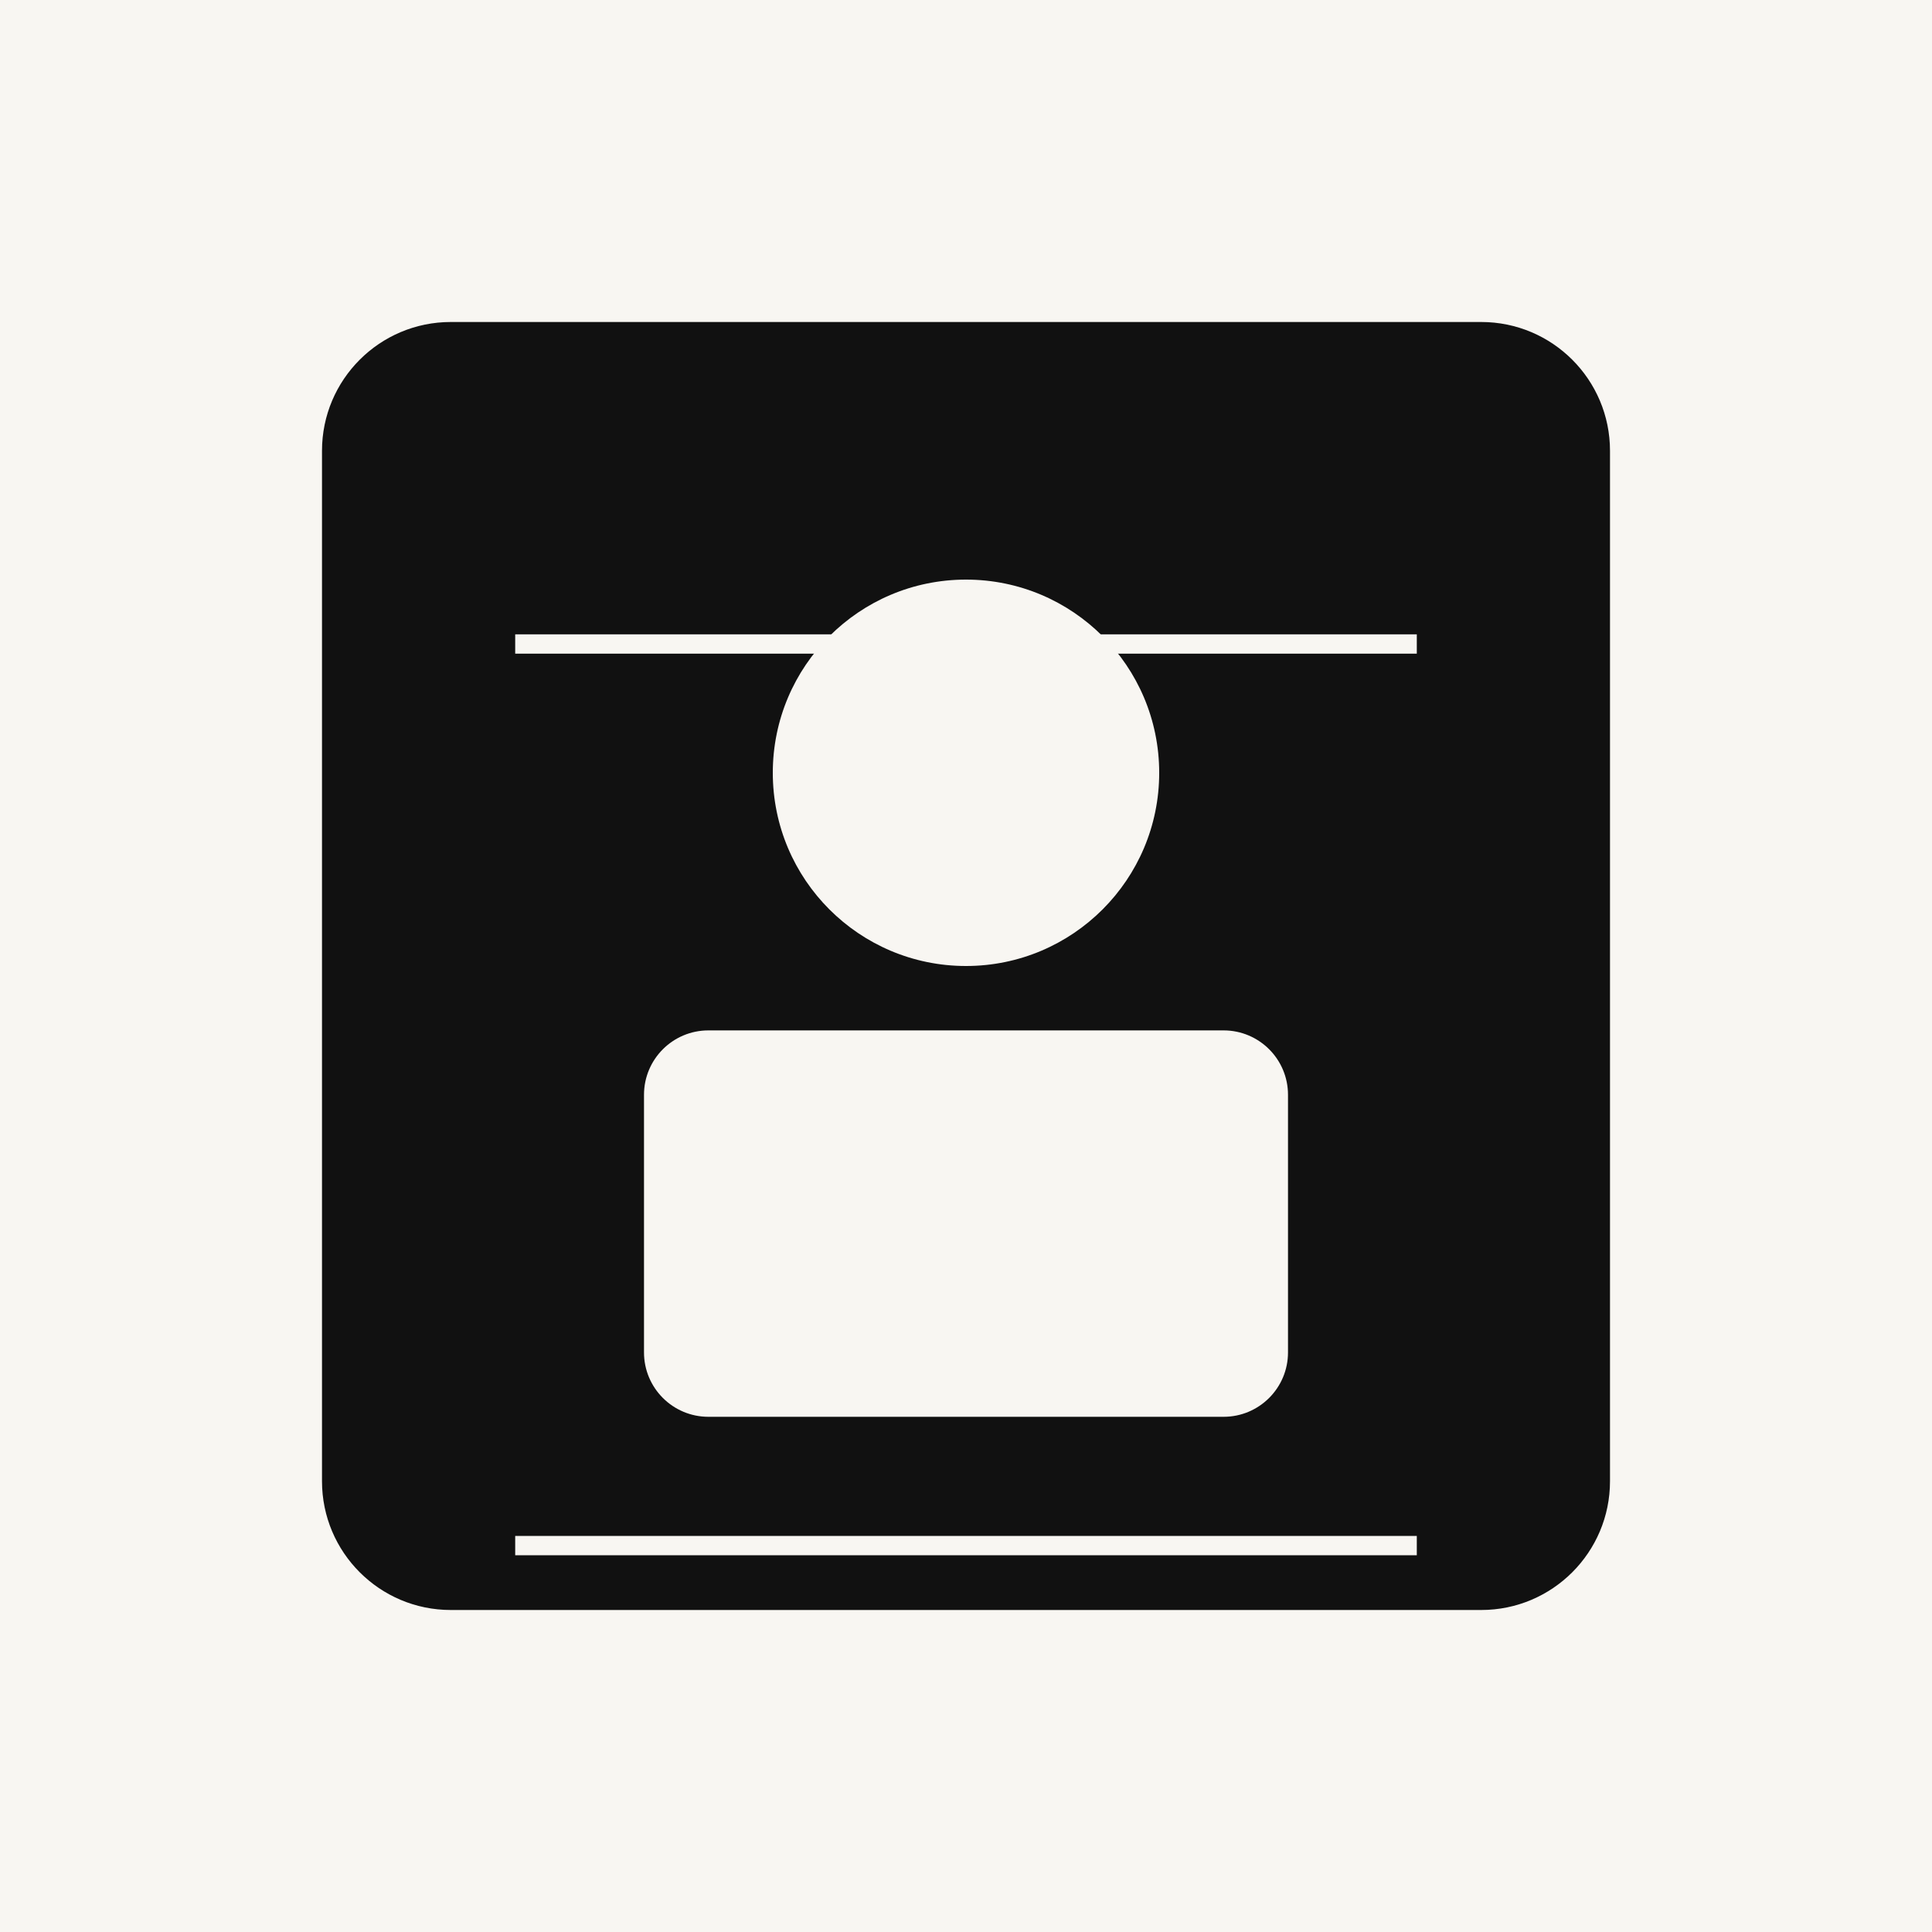
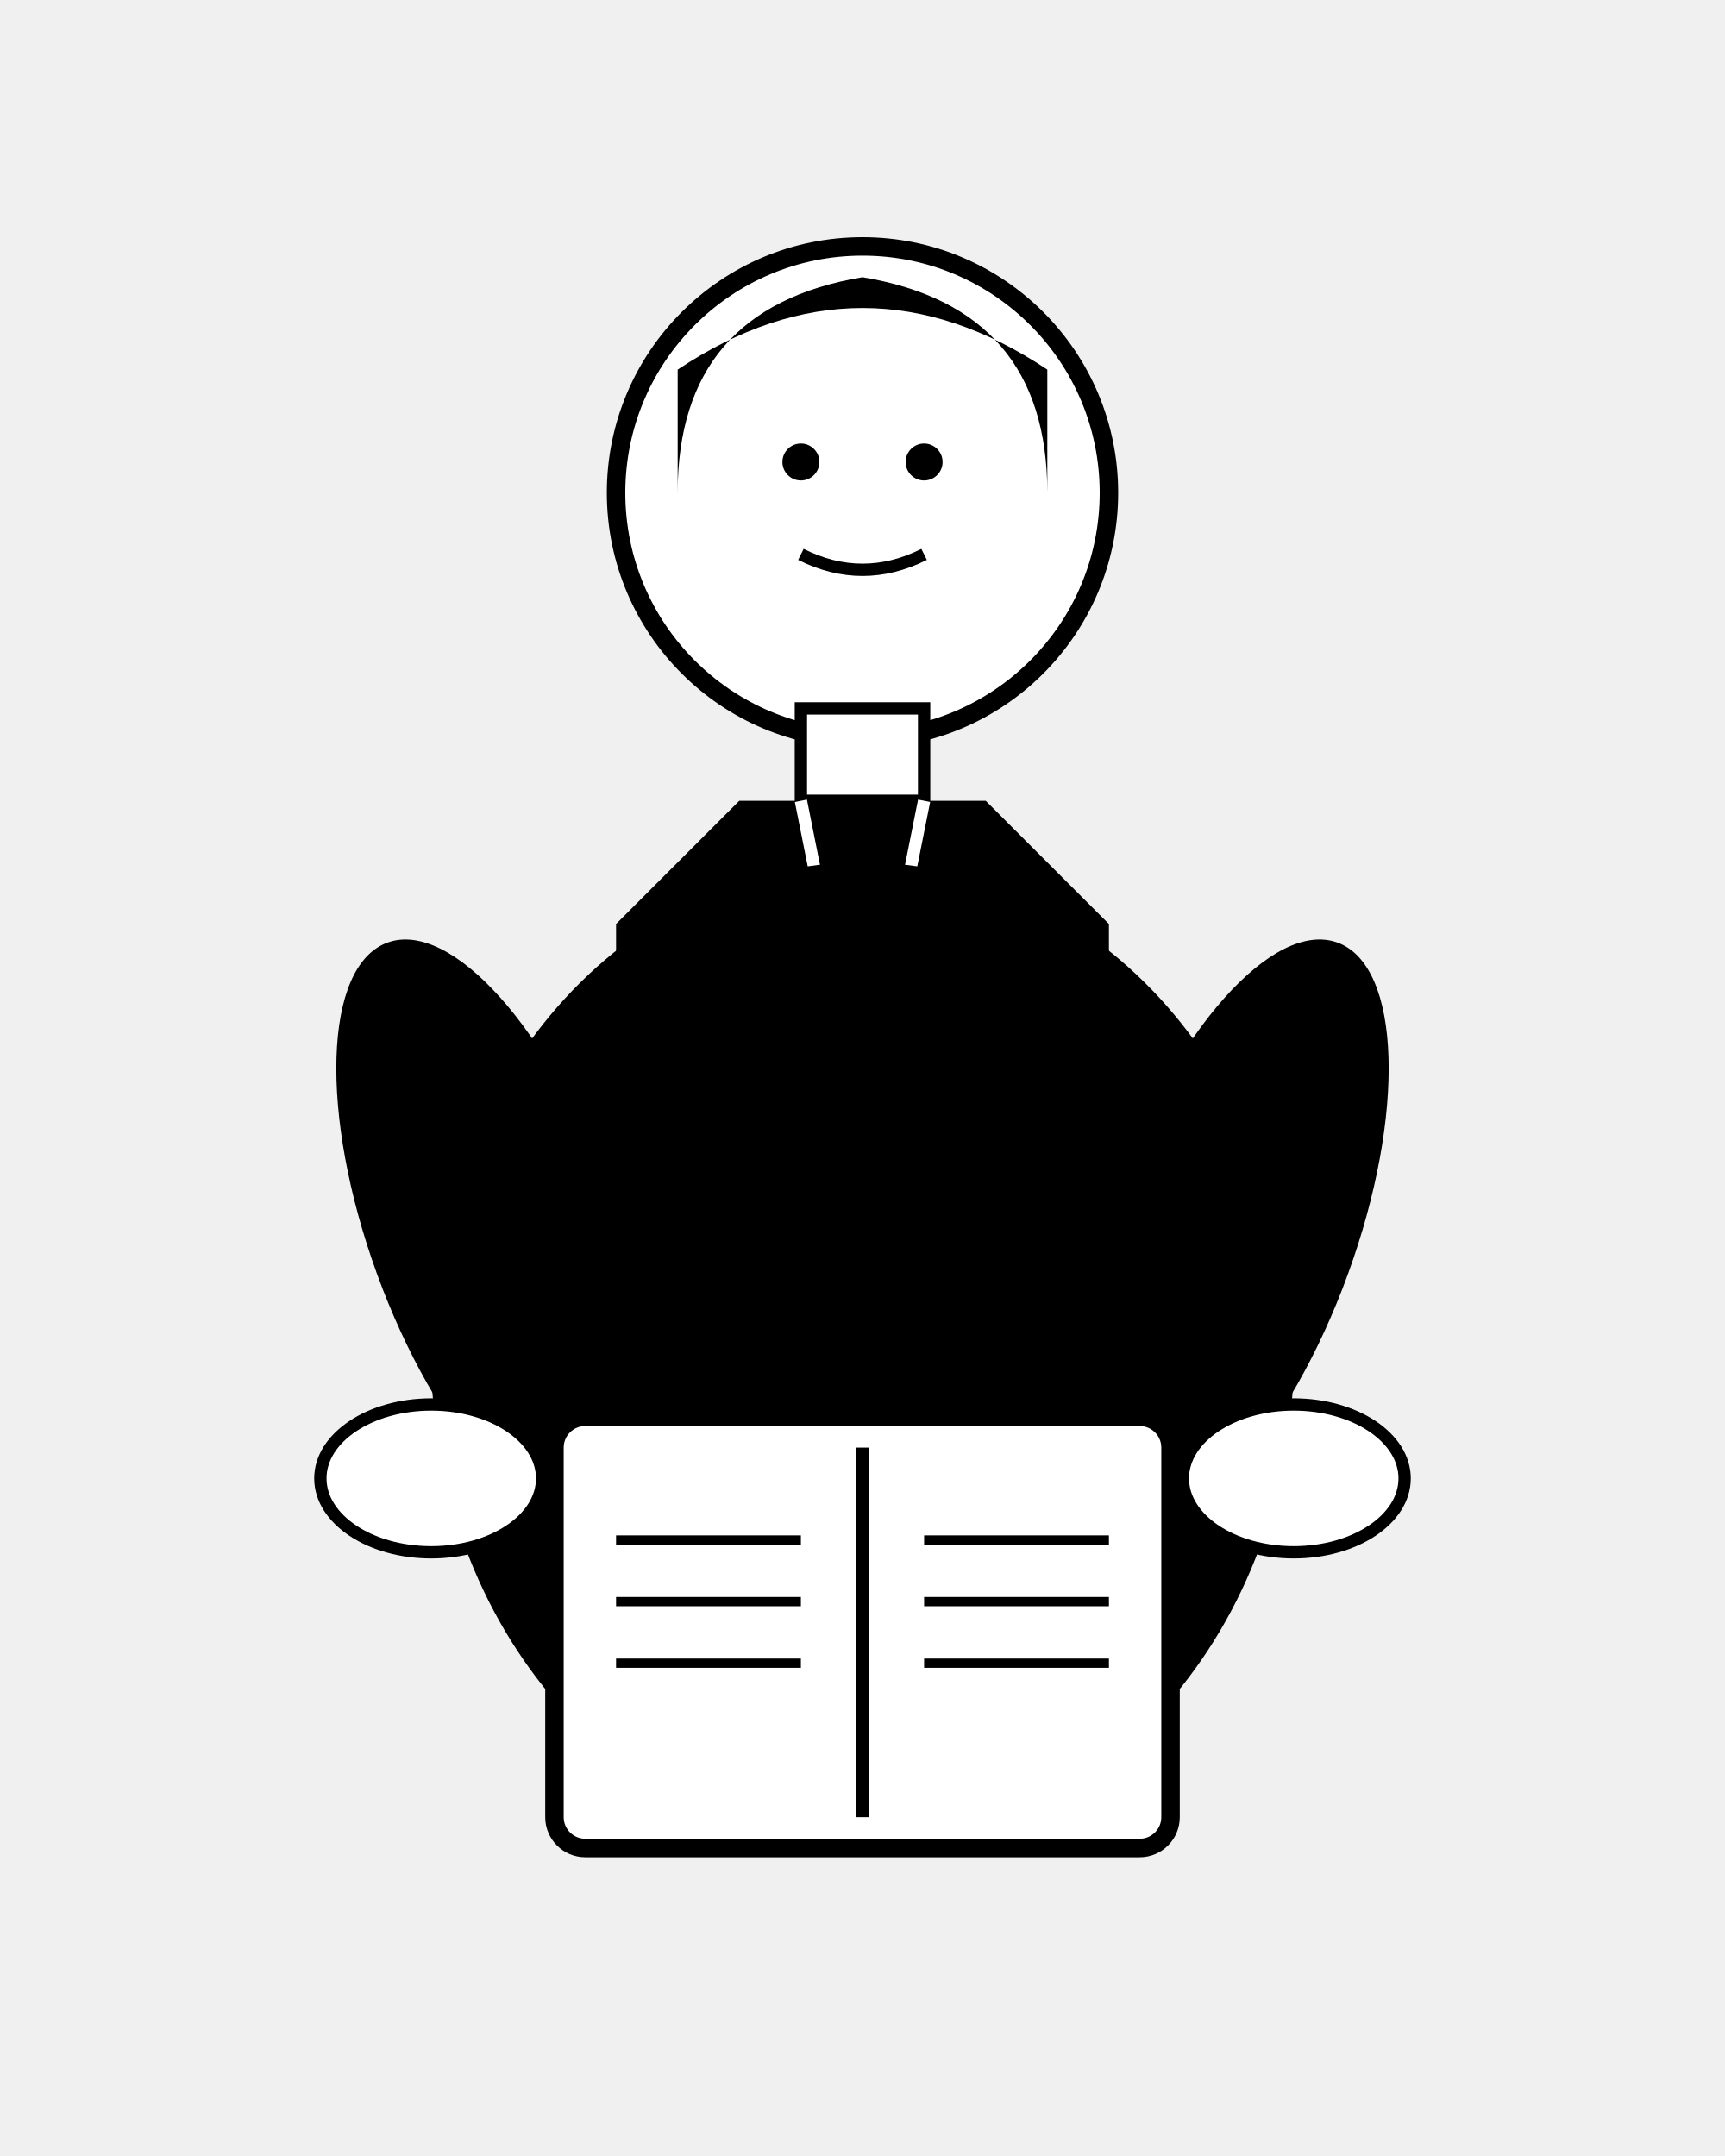
- <svg xmlns="http://www.w3.org/2000/svg" width="300" height="300" viewBox="0 0 300 300" fill="none">
-   <rect width="300" height="300" fill="#f8f6f2" />
-   <rect x="50" y="50" width="200" height="200" rx="20" fill="#111111" />
-   <circle cx="150" cy="120" r="30" fill="#f8f6f2" />
-   <rect x="100" y="160" width="100" height="60" rx="10" fill="#f8f6f2" />
-   <line x1="80" y1="100" x2="220" y2="100" stroke="#f8f6f2" stroke-width="3" />
-   <line x1="80" y1="240" x2="220" y2="240" stroke="#f8f6f2" stroke-width="3" />
+ <svg xmlns="http://www.w3.org/2000/svg" width="280" height="350" viewBox="0 0 280 350" fill="none">
+   <g id="about-illustration">
+     <circle cx="140" cy="80" r="40" fill="#FFF" stroke="#000" stroke-width="3" />
+     <path d="M110 60 Q140 40 170 60 L170 80 Q170 50 140 45 Q110 50 110 80 Z" fill="#000" />
+     <circle cx="130" cy="75" r="3" fill="#000" />
+     <circle cx="150" cy="75" r="3" fill="#000" />
+     <path d="M130 90 Q140 95 150 90" stroke="#000" stroke-width="2" fill="none" />
+     <rect x="130" y="115" width="20" height="15" fill="#FFF" stroke="#000" stroke-width="2" />
+     <path d="M120 130 L100 150 L100 180 L180 180 L180 150 L160 130 Z" fill="#000" />
+     <path d="M130 130 L140 180" stroke="#FFF" stroke-width="2" />
+     <path d="M150 130 L140 180" stroke="#FFF" stroke-width="2" />
+     <ellipse cx="140" cy="220" rx="70" ry="80" fill="#000" />
+     <ellipse cx="80" cy="200" rx="20" ry="50" fill="#000" transform="rotate(-20 80 200)" />
+     <ellipse cx="200" cy="200" rx="20" ry="50" fill="#000" transform="rotate(20 200 200)" />
+     <ellipse cx="70" cy="240" rx="18" ry="12" fill="#FFF" stroke="#000" stroke-width="2" />
+     <ellipse cx="210" cy="240" rx="18" ry="12" fill="#FFF" stroke="#000" stroke-width="2" />
+     <rect x="90" y="230" width="100" height="70" rx="5" fill="#FFF" stroke="#000" stroke-width="3" />
+     <line x1="140" y1="235" x2="140" y2="295" stroke="#000" stroke-width="2" />
+     <line x1="100" y1="250" x2="130" y2="250" stroke="#000" stroke-width="1.5" />
+     <line x1="100" y1="260" x2="130" y2="260" stroke="#000" stroke-width="1.5" />
+     <line x1="100" y1="270" x2="130" y2="270" stroke="#000" stroke-width="1.5" />
+     <line x1="150" y1="250" x2="180" y2="250" stroke="#000" stroke-width="1.5" />
+     <line x1="150" y1="260" x2="180" y2="260" stroke="#000" stroke-width="1.5" />
+     <line x1="150" y1="270" x2="180" y2="270" stroke="#000" stroke-width="1.5" />
+   </g>
</svg>
